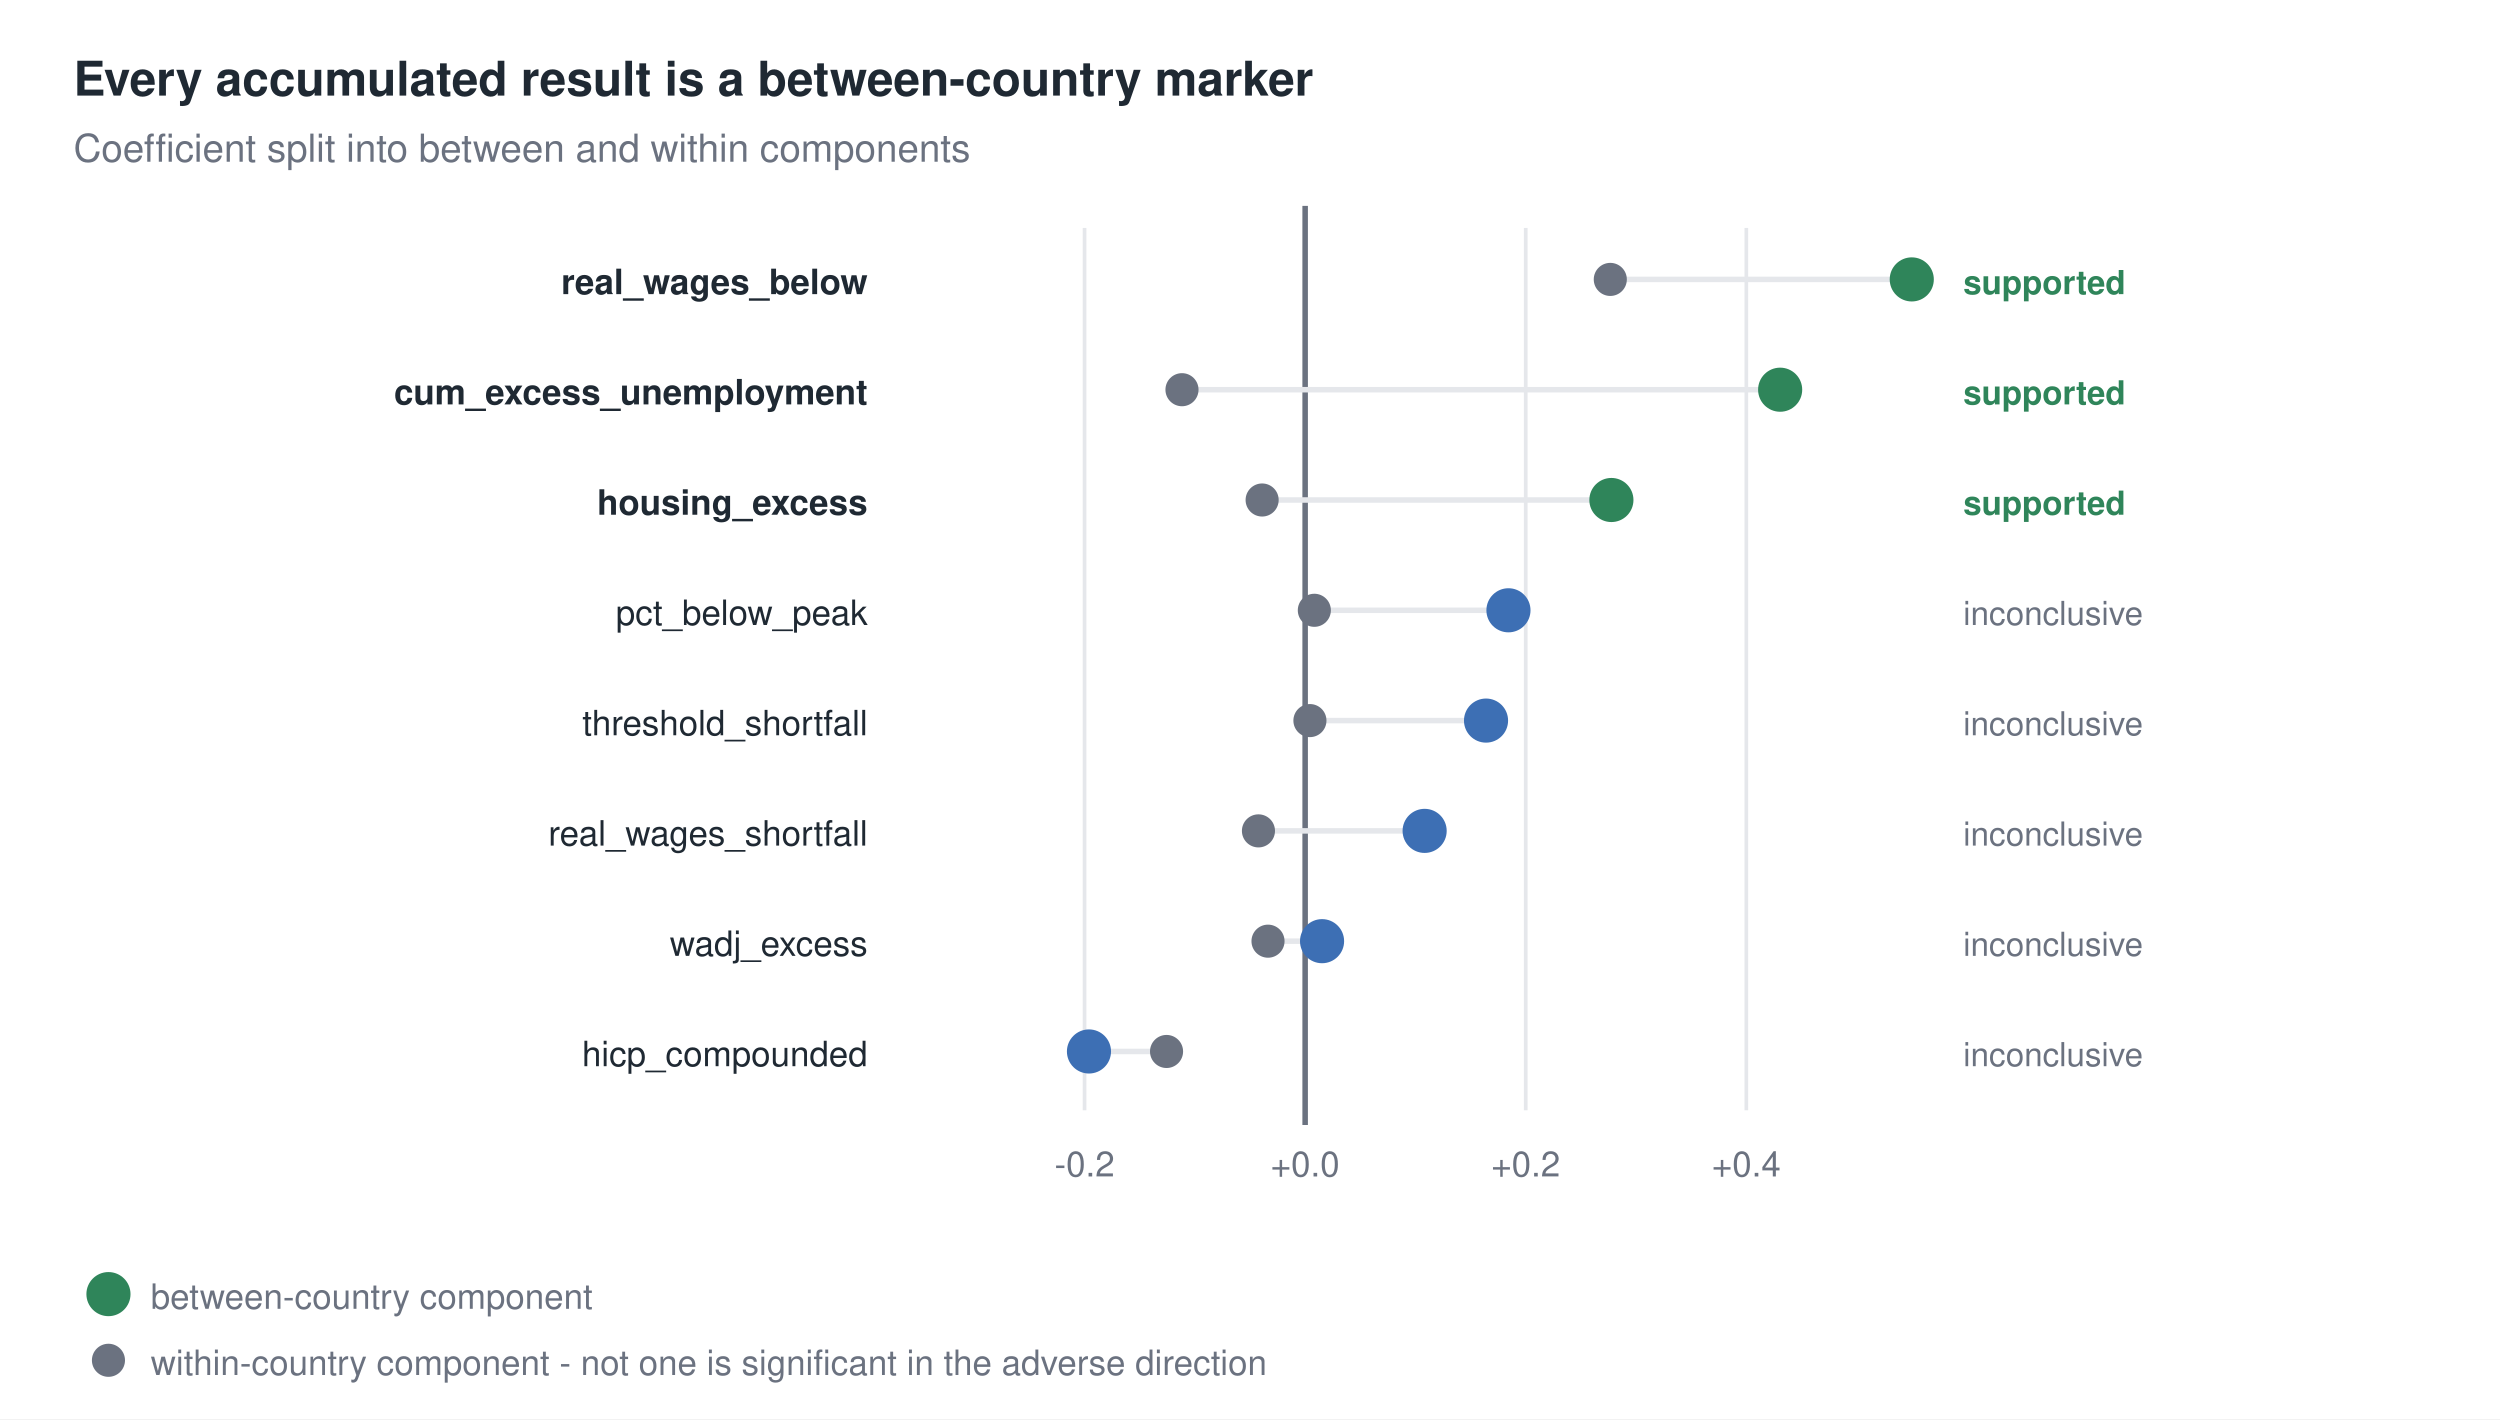
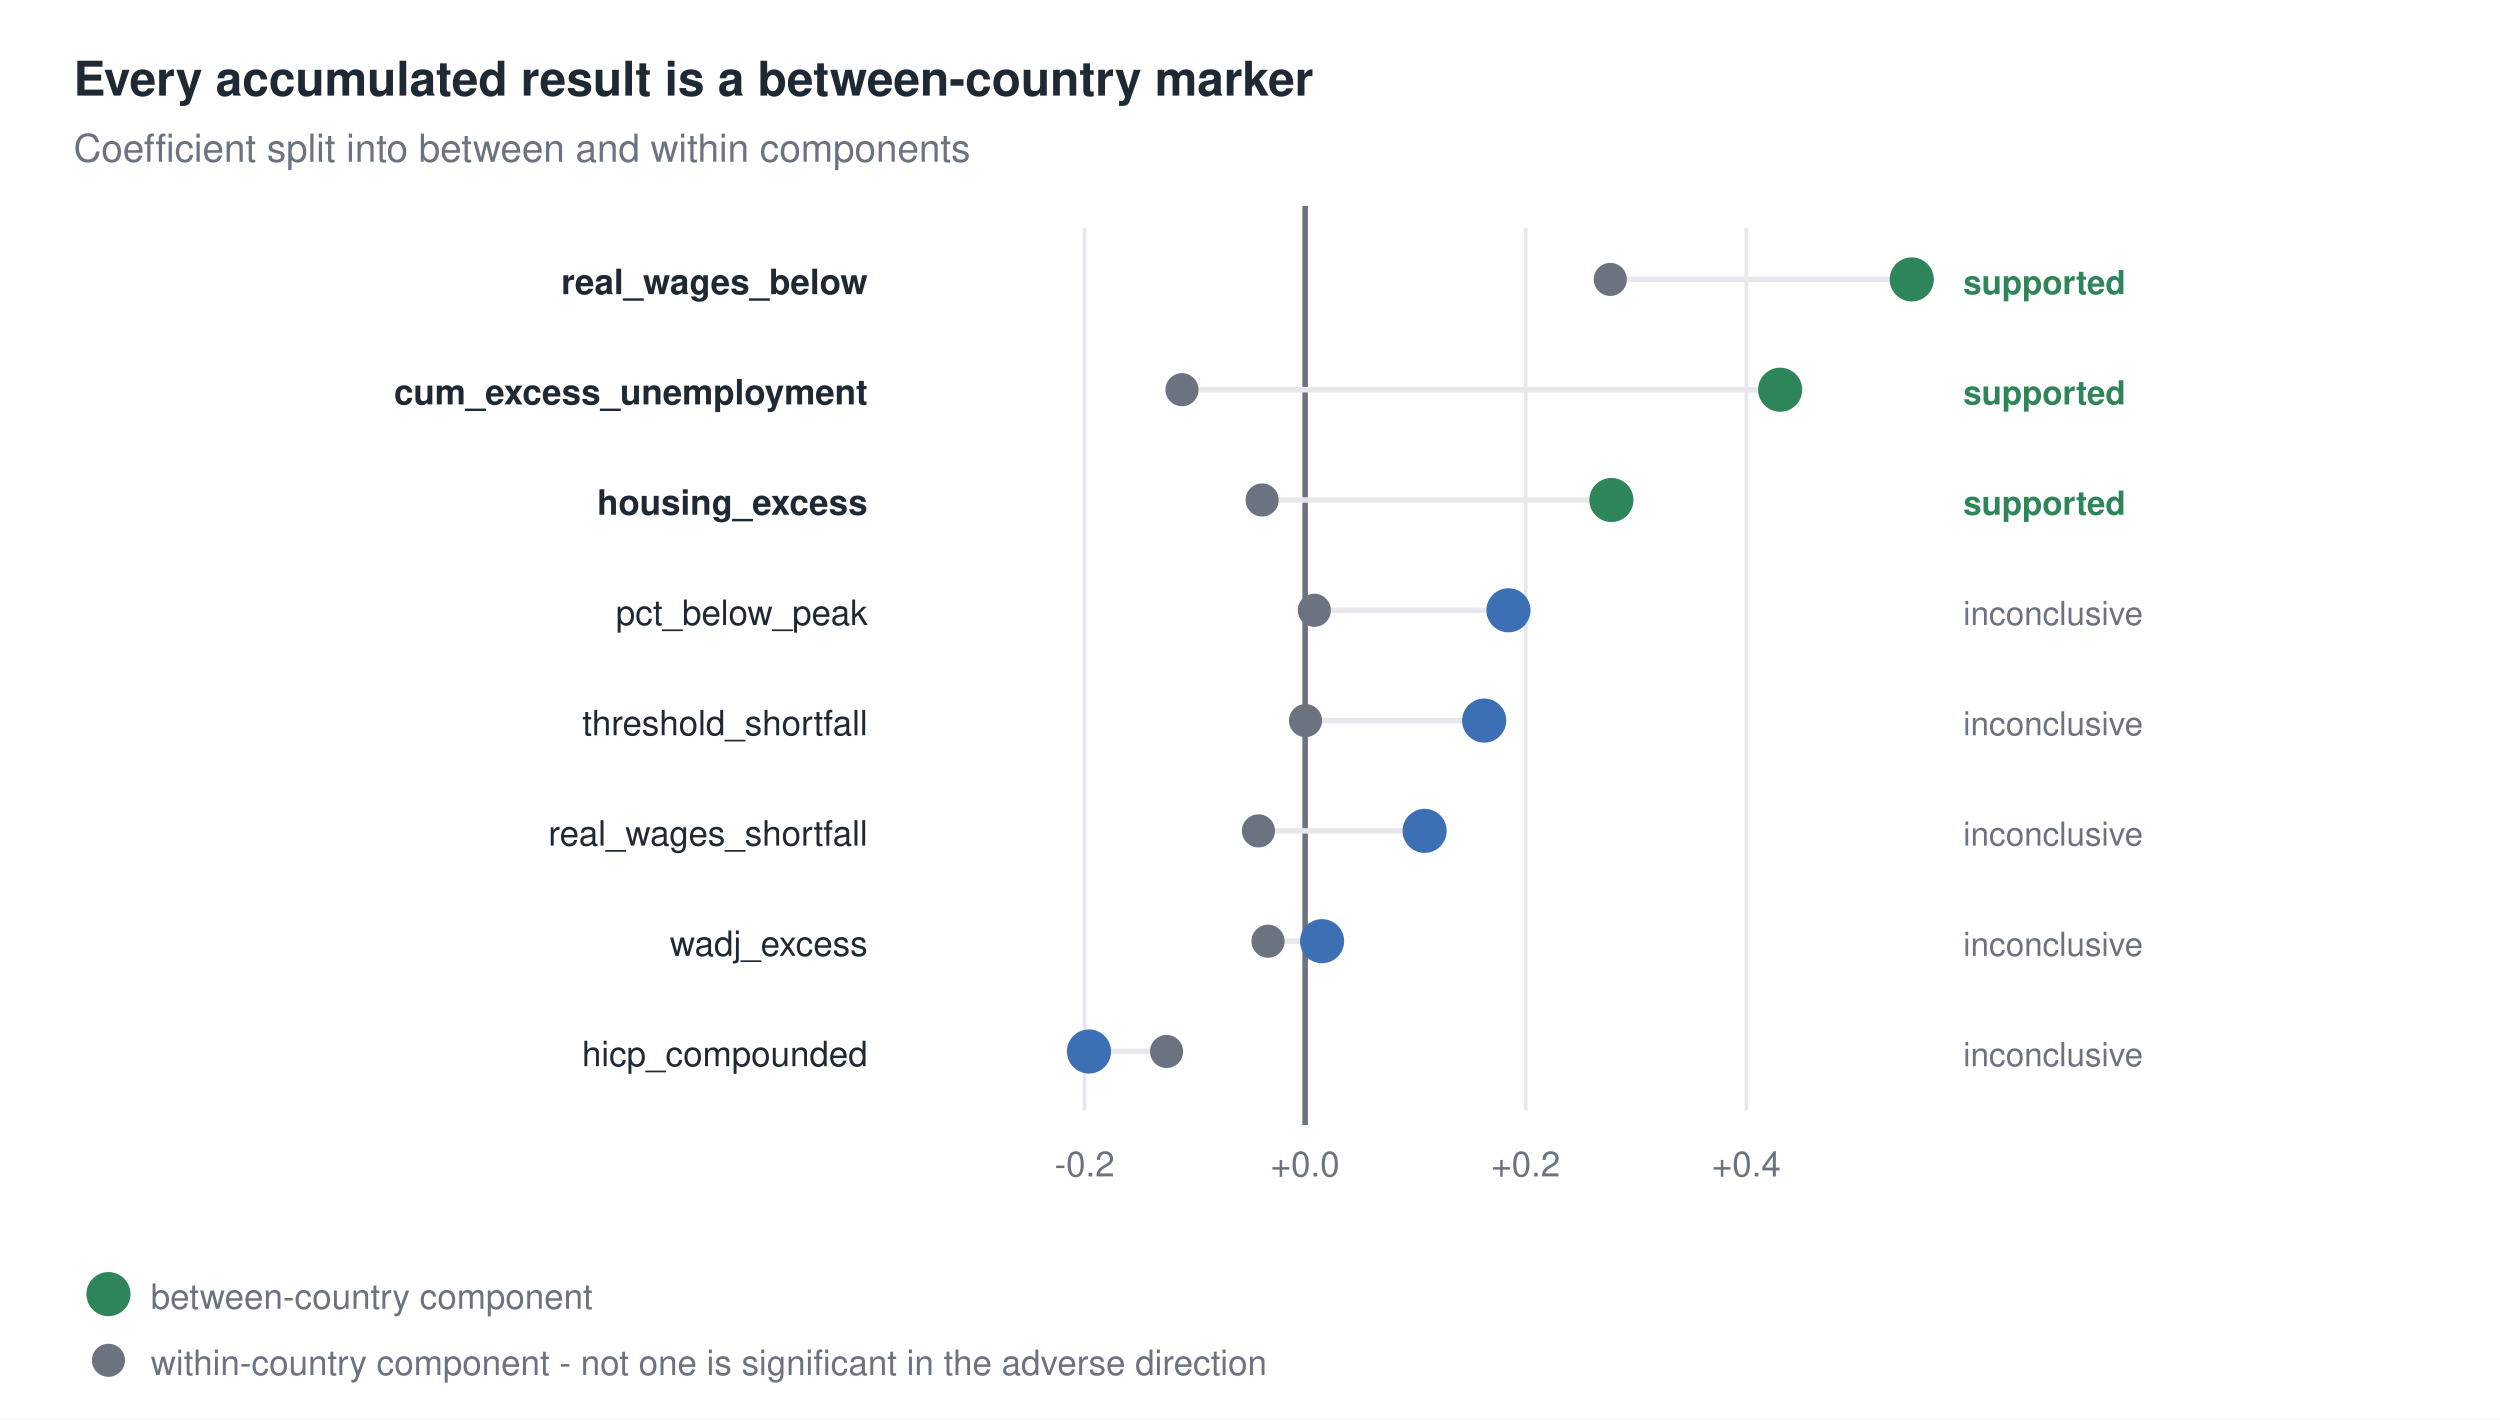
<svg xmlns="http://www.w3.org/2000/svg" viewBox="0 0 680 386" width="680" height="386" role="img" aria-label="Accumulated effects are between-country" font-family="Helvetica,Arial,sans-serif">
  <rect width="680" height="386" fill="#ffffff" />
  <text x="20.0" y="26.0" font-size="13" fill="#1f2933" text-anchor="start" font-weight="bold">Every accumulated result is a between-country marker</text>
  <text x="20.0" y="44.0" font-size="10.5" fill="#6b7280" text-anchor="start" font-weight="normal">Coefficient split into between and within components</text>
  <line x1="295.0" y1="62.0" x2="295.0" y2="302.0" stroke="#e5e7eb" stroke-width="1" />
  <text x="295.0" y="320.0" font-size="9.5" fill="#6b7280" text-anchor="middle" font-weight="normal">-0.2</text>
  <line x1="355.0" y1="62.0" x2="355.0" y2="302.0" stroke="#e5e7eb" stroke-width="1" />
  <text x="355.0" y="320.0" font-size="9.5" fill="#6b7280" text-anchor="middle" font-weight="normal">+0.0</text>
  <line x1="415.0" y1="62.0" x2="415.0" y2="302.0" stroke="#e5e7eb" stroke-width="1" />
  <text x="415.0" y="320.0" font-size="9.5" fill="#6b7280" text-anchor="middle" font-weight="normal">+0.2</text>
  <line x1="475.0" y1="62.0" x2="475.0" y2="302.0" stroke="#e5e7eb" stroke-width="1" />
  <text x="475.0" y="320.0" font-size="9.5" fill="#6b7280" text-anchor="middle" font-weight="normal">+0.4</text>
  <line x1="355.0" y1="56.0" x2="355.0" y2="306.0" stroke="#6b7280" stroke-width="1.5" />
  <text x="236.0" y="80.0" font-size="9.5" fill="#1f2933" text-anchor="end" font-weight="bold">real_wages_below</text>
  <line x1="438.0" y1="76.0" x2="520.0" y2="76.0" stroke="#e5e7eb" stroke-width="1.5" />
  <circle cx="438.0" cy="76" r="4.5" fill="#6b7280" />
  <circle cx="520.0" cy="76" r="6" fill="#2f855a" />
  <text x="534.0" y="80.0" font-size="9" fill="#2f855a" text-anchor="start" font-weight="bold">supported</text>
  <text x="236.0" y="110.0" font-size="9.5" fill="#1f2933" text-anchor="end" font-weight="bold">cum_excess_unemployment</text>
  <line x1="321.5" y1="106.0" x2="484.2" y2="106.0" stroke="#e5e7eb" stroke-width="1.5" />
  <circle cx="321.5" cy="106" r="4.5" fill="#6b7280" />
  <circle cx="484.2" cy="106" r="6" fill="#2f855a" />
  <text x="534.0" y="110.0" font-size="9" fill="#2f855a" text-anchor="start" font-weight="bold">supported</text>
  <text x="236.0" y="140.0" font-size="9.5" fill="#1f2933" text-anchor="end" font-weight="bold">housing_excess</text>
  <line x1="343.3" y1="136.0" x2="438.3" y2="136.0" stroke="#e5e7eb" stroke-width="1.5" />
  <circle cx="343.3" cy="136" r="4.5" fill="#6b7280" />
  <circle cx="438.3" cy="136" r="6" fill="#2f855a" />
  <text x="534.0" y="140.0" font-size="9" fill="#2f855a" text-anchor="start" font-weight="bold">supported</text>
  <text x="236.0" y="170.0" font-size="9.5" fill="#1f2933" text-anchor="end" font-weight="normal">pct_below_peak</text>
  <line x1="357.5" y1="166.0" x2="410.3" y2="166.0" stroke="#e5e7eb" stroke-width="1.5" />
  <circle cx="357.5" cy="166" r="4.5" fill="#6b7280" />
  <circle cx="410.3" cy="166" r="6" fill="#3d6fb4" />
  <text x="534.0" y="170.0" font-size="9" fill="#6b7280" text-anchor="start" font-weight="normal">inconclusive</text>
  <text x="236.0" y="200.0" font-size="9.5" fill="#1f2933" text-anchor="end" font-weight="normal">threshold_shortfall</text>
-   <line x1="356.3" y1="196.0" x2="404.2" y2="196.0" stroke="#e5e7eb" stroke-width="1.5" />
-   <circle cx="356.3" cy="196" r="4.5" fill="#6b7280" />
-   <circle cx="404.2" cy="196" r="6" fill="#3d6fb4" />
+   <line x1="355.1" y1="196.0" x2="403.7" y2="196.0" stroke="#e5e7eb" stroke-width="1.5" />
+   <circle cx="355.1" cy="196" r="4.5" fill="#6b7280" />
+   <circle cx="403.7" cy="196" r="6" fill="#3d6fb4" />
  <text x="534.0" y="200.0" font-size="9" fill="#6b7280" text-anchor="start" font-weight="normal">inconclusive</text>
  <text x="236.0" y="230.0" font-size="9.5" fill="#1f2933" text-anchor="end" font-weight="normal">real_wages_shortfall</text>
  <line x1="342.3" y1="226.0" x2="387.5" y2="226.0" stroke="#e5e7eb" stroke-width="1.5" />
  <circle cx="342.3" cy="226" r="4.5" fill="#6b7280" />
  <circle cx="387.5" cy="226" r="6" fill="#3d6fb4" />
  <text x="534.0" y="230.0" font-size="9" fill="#6b7280" text-anchor="start" font-weight="normal">inconclusive</text>
  <text x="236.0" y="260.0" font-size="9.5" fill="#1f2933" text-anchor="end" font-weight="normal">wadj_excess</text>
  <line x1="344.9" y1="256.0" x2="359.6" y2="256.0" stroke="#e5e7eb" stroke-width="1.5" />
  <circle cx="344.9" cy="256" r="4.5" fill="#6b7280" />
  <circle cx="359.6" cy="256" r="6" fill="#3d6fb4" />
  <text x="534.0" y="260.0" font-size="9" fill="#6b7280" text-anchor="start" font-weight="normal">inconclusive</text>
  <text x="236.0" y="290.0" font-size="9.5" fill="#1f2933" text-anchor="end" font-weight="normal">hicp_compounded</text>
  <line x1="317.3" y1="286.0" x2="296.2" y2="286.0" stroke="#e5e7eb" stroke-width="1.5" />
  <circle cx="317.3" cy="286" r="4.5" fill="#6b7280" />
  <circle cx="296.2" cy="286" r="6" fill="#3d6fb4" />
  <text x="534.0" y="290.0" font-size="9" fill="#6b7280" text-anchor="start" font-weight="normal">inconclusive</text>
  <circle cx="29.5" cy="352" r="6" fill="#2f855a" />
  <text x="41.0" y="356.0" font-size="9.5" fill="#6b7280" text-anchor="start" font-weight="normal">between-country component</text>
  <circle cx="29.5" cy="370" r="4.5" fill="#6b7280" />
  <text x="41.0" y="374.0" font-size="9.5" fill="#6b7280" text-anchor="start" font-weight="normal">within-country component - not one is significant in the adverse direction</text>
</svg>
